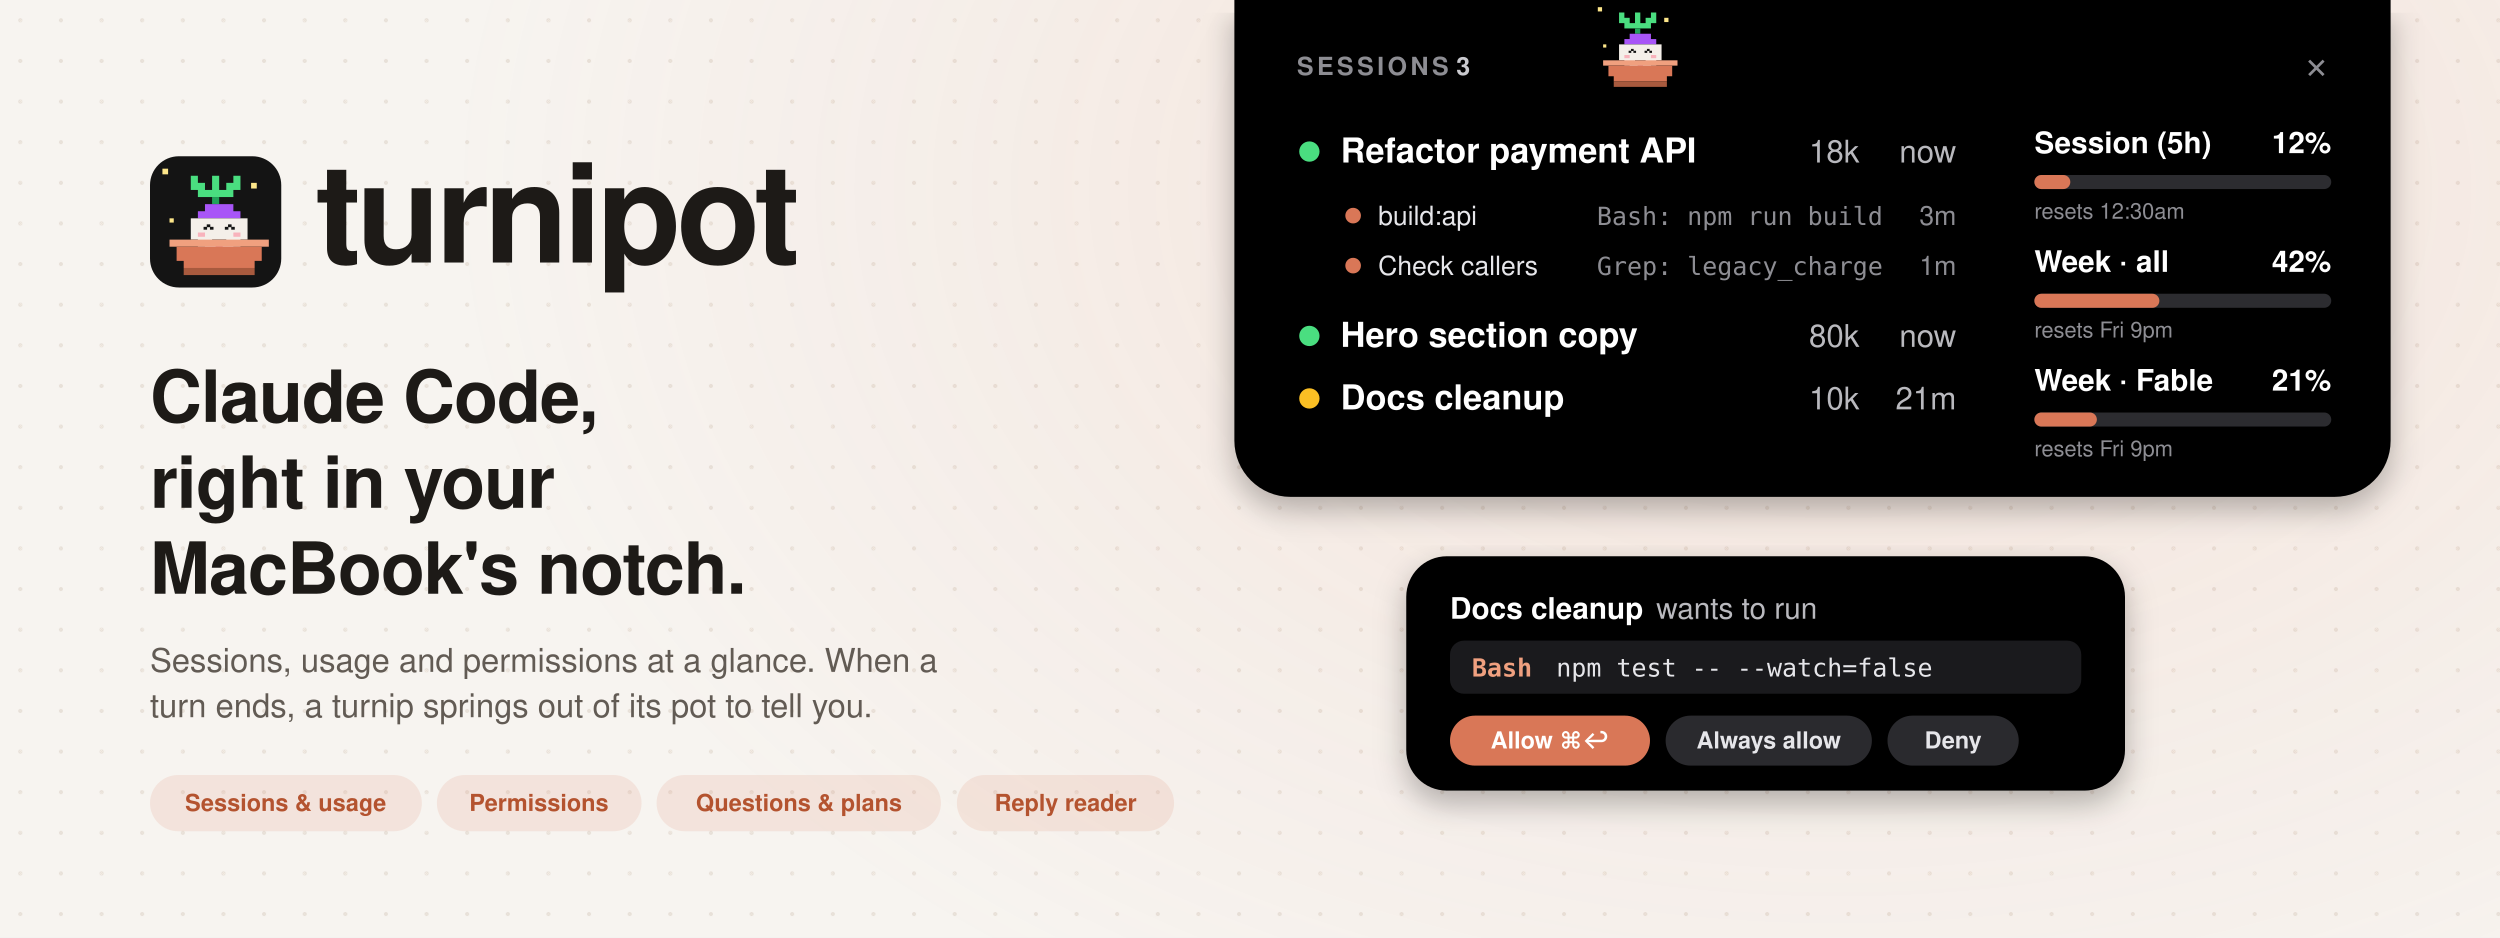
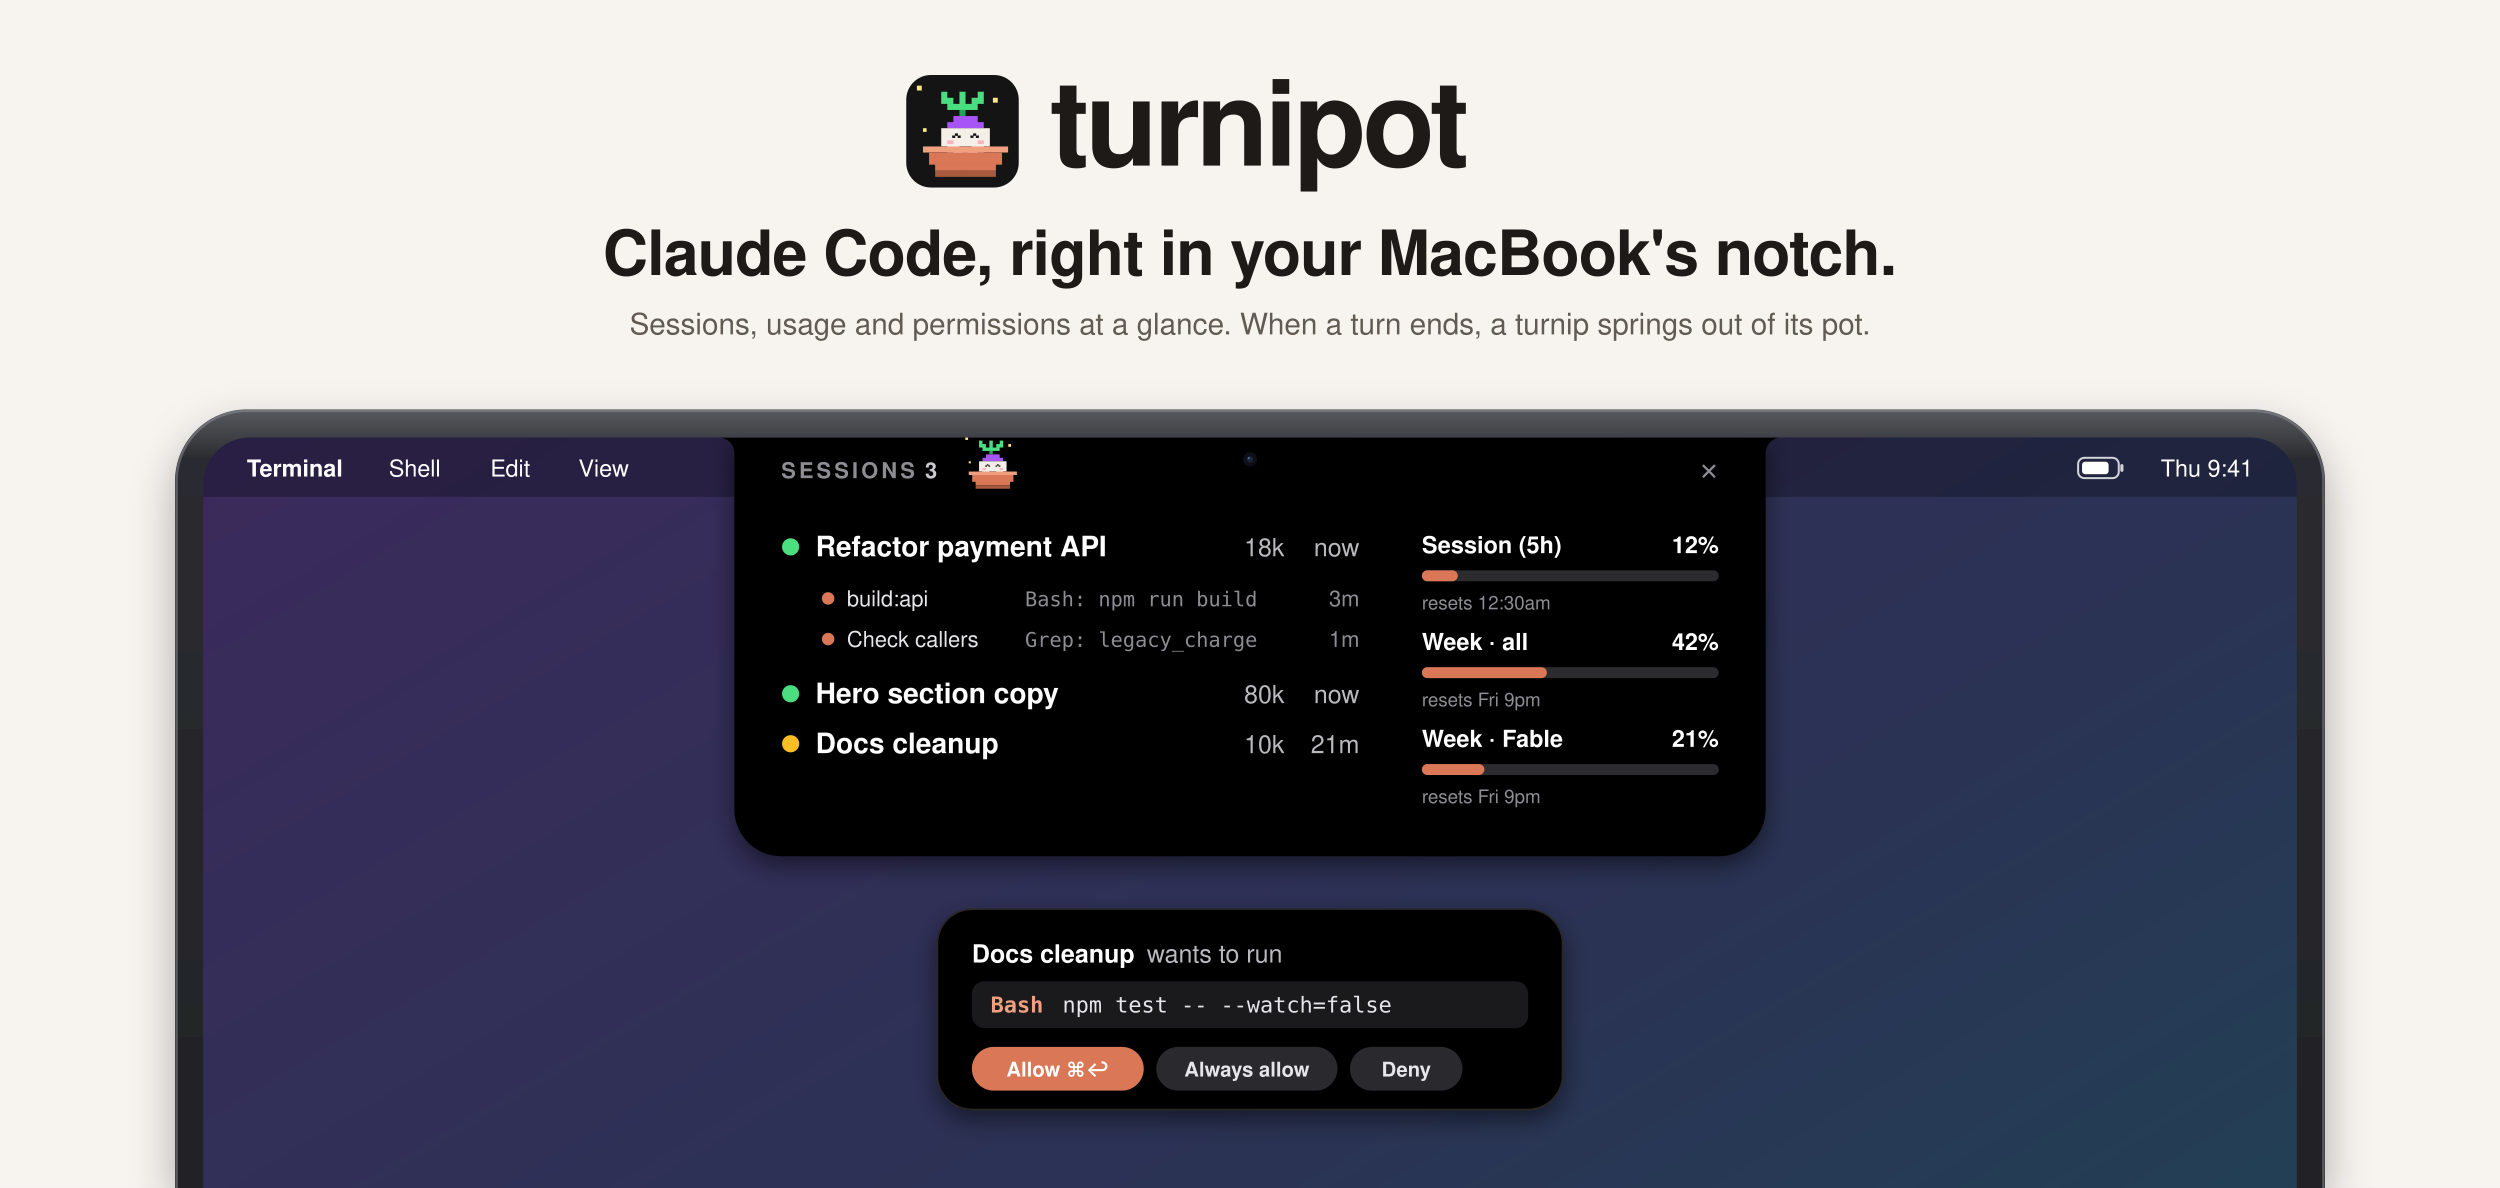
- <svg xmlns="http://www.w3.org/2000/svg" width="1600" height="600" viewBox="0 0 1600 600">
+ <svg xmlns="http://www.w3.org/2000/svg" width="1600" height="760" viewBox="0 0 1600 760">
  <defs>
-     <pattern id="dots" width="26" height="26" patternUnits="userSpaceOnUse">
-       <circle cx="13" cy="13" r="1.3" fill="#e7e0d8" />
-     </pattern>
-     <radialGradient id="glow" cx="0" cy="0" r="1" gradientUnits="userSpaceOnUse" gradientTransform="translate(1180 120) scale(900 620)">
-       <stop offset="0" stop-color="#d97757" stop-opacity="0.14" />
-       <stop offset="1" stop-color="#d97757" stop-opacity="0" />
-     </radialGradient>
+     <linearGradient id="wall" x1="0" y1="0" x2="1" y2="1">
+       <stop offset="0" stop-color="#3b2a5c" />
+       <stop offset="0.55" stop-color="#2a3354" />
+       <stop offset="1" stop-color="#1d4a57" />
+     </linearGradient>
+     <linearGradient id="lid" x1="0" y1="0" x2="0" y2="1">
+       <stop offset="0" stop-color="#5a5c62" />
+       <stop offset="0.04" stop-color="#2b2c30" />
+       <stop offset="1" stop-color="#1b1c1f" />
+     </linearGradient>
    <filter id="shadow" x="-10%" y="-10%" width="120%" height="140%">
-       <feGaussianBlur in="SourceAlpha" stdDeviation="10" />
-       <feOffset dy="8" result="b" />
-       <feFlood flood-color="rgba(0,0,0,0.28)" />
+       <feGaussianBlur in="SourceAlpha" stdDeviation="14" />
+       <feOffset dy="12" result="b" />
+       <feFlood flood-color="rgba(0,0,0,0.3)" />
+       <feComposite in2="b" operator="in" />
+       <feMerge>
+         <feMergeNode />
+         <feMergeNode in="SourceGraphic" />
+       </feMerge>
+     </filter>
+     <filter id="soft" x="-10%" y="-10%" width="120%" height="140%">
+       <feGaussianBlur in="SourceAlpha" stdDeviation="8" />
+       <feOffset dy="6" result="b" />
+       <feFlood flood-color="rgba(0,0,0,0.5)" />
      <feComposite in2="b" operator="in" />
      <feMerge>
        <feMergeNode />
        <feMergeNode in="SourceGraphic" />
      </feMerge>
    </filter>
  </defs>
-   <rect width="1600" height="600" fill="#f7f4f0" />
-   <rect width="1600" height="600" fill="url(#dots)" />
-   <rect width="1600" height="600" fill="url(#glow)" />
-   <g transform="translate(96 100)">
-     <rect width="84" height="84" rx="18.5" fill="#141414" />
-     <path d="M26.11 12.49h4.54v4.54h-4.54zM39.73 12.49h4.54v4.54h-4.54zM53.35 12.49h4.54v4.54h-4.54zM26.11 17.03h4.54v4.54h-4.54zM30.65 17.03h4.54v4.54h-4.54zM39.73 17.03h4.54v4.54h-4.54zM48.81 17.03h4.54v4.54h-4.54zM53.35 17.03h4.54v4.54h-4.54zM30.65 21.57h4.54v4.54h-4.54zM35.19 21.57h4.54v4.54h-4.54zM39.73 21.57h4.54v4.54h-4.54zM44.27 21.57h4.54v4.54h-4.54zM48.81 21.57h4.54v4.54h-4.54z" fill="#4ade80" />
-     <path d="M39.73 26.11h4.54v4.54h-4.54z" fill="#22a35a" />
-     <path d="M35.19 30.65h4.54v4.54h-4.54zM39.73 30.65h4.54v4.54h-4.54zM44.27 30.65h4.54v4.54h-4.54zM48.81 30.65h4.54v4.54h-4.54zM30.65 35.19h4.54v4.54h-4.54zM35.19 35.19h4.54v4.54h-4.54zM39.73 35.19h4.54v4.54h-4.54zM44.27 35.19h4.54v4.54h-4.54zM48.81 35.19h4.54v4.54h-4.54zM53.35 35.19h4.54v4.54h-4.54z" fill="#a855f7" />
-     <path d="M26.11 39.73h4.54v4.54h-4.54zM30.65 39.73h4.54v4.54h-4.54zM35.19 39.73h4.54v4.54h-4.54zM39.73 39.73h4.54v4.54h-4.54zM44.27 39.73h4.54v4.54h-4.54zM48.81 39.73h4.54v4.54h-4.54zM53.35 39.73h4.54v4.54h-4.54zM57.89 39.73h4.54v4.54h-4.54zM26.11 44.27h4.54v4.54h-4.54zM30.65 44.27h4.54v4.54h-4.54zM35.19 44.27h4.54v4.54h-4.54zM39.73 44.27h4.54v4.54h-4.54zM44.27 44.27h4.54v4.54h-4.54zM48.81 44.27h4.54v4.54h-4.54zM53.35 44.27h4.54v4.54h-4.54zM57.89 44.27h4.54v4.54h-4.54zM26.11 48.81h4.54v4.54h-4.54zM30.65 48.81h4.54v4.54h-4.54zM35.19 48.81h4.54v4.54h-4.54zM39.73 48.81h4.54v4.54h-4.54zM44.27 48.81h4.54v4.54h-4.54zM48.81 48.81h4.54v4.54h-4.54zM53.35 48.81h4.54v4.54h-4.54zM57.89 48.81h4.54v4.54h-4.54zM30.65 53.35h4.54v4.54h-4.54zM35.19 53.35h4.54v4.54h-4.54zM39.73 53.35h4.54v4.54h-4.54zM44.27 53.35h4.54v4.54h-4.54zM48.81 53.35h4.54v4.54h-4.54zM53.35 53.35h4.54v4.54h-4.54zM35.19 57.89h4.54v4.54h-4.54zM39.73 57.89h4.54v4.54h-4.54zM44.27 57.89h4.54v4.54h-4.54zM48.81 57.89h4.54v4.54h-4.54z" fill="#f4efe9" />
-     <path d="M34.28 45.18h2.27v1.82h-2.27zM36.32 43.59h2.27v1.82h-2.27zM38.37 45.18h2.27v1.82h-2.27zM47.90 45.18h2.27v1.82h-2.27zM49.95 43.59h2.27v1.82h-2.27zM51.99 45.18h2.27v1.82h-2.27zM39.73 53.35h9.08v2.27h-9.08z" fill="#141414" />
-     <path d="M30.65 48.81h4.54v2.72h-4.54zM53.35 48.81h4.54v2.72h-4.54z" fill="#f9a8b4" opacity="0.85" />
-     <path d="M42.00 55.62h4.54v2.27h-4.54z" fill="#e0607a" />
-     <path d="M12.49 53.35h4.54v4.54h-4.54zM17.03 53.35h4.54v4.54h-4.54zM21.57 53.35h4.54v4.54h-4.54zM26.11 53.35h4.54v4.54h-4.54zM30.65 53.35h4.54v4.54h-4.54zM35.19 53.35h4.54v4.54h-4.54zM39.73 53.35h4.54v4.54h-4.54zM44.27 53.35h4.54v4.54h-4.54zM48.81 53.35h4.54v4.54h-4.54zM53.35 53.35h4.54v4.54h-4.54zM57.89 53.35h4.54v4.54h-4.54zM62.43 53.35h4.54v4.54h-4.54zM66.97 53.35h4.54v4.54h-4.54zM71.51 53.35h4.54v4.54h-4.54z" fill="#f0a07f" />
-     <path d="M17.03 57.89h4.54v4.54h-4.54zM21.57 57.89h4.54v4.54h-4.54zM26.11 57.89h4.54v4.54h-4.54zM30.65 57.89h4.54v4.54h-4.54zM35.19 57.89h4.54v4.54h-4.54zM39.73 57.89h4.54v4.54h-4.54zM44.27 57.89h4.54v4.54h-4.54zM48.81 57.89h4.54v4.54h-4.54zM53.35 57.89h4.54v4.54h-4.54zM57.89 57.89h4.54v4.54h-4.54zM62.43 57.89h4.54v4.54h-4.54zM66.97 57.89h4.54v4.54h-4.54zM17.03 62.43h4.54v4.54h-4.54zM21.57 62.43h4.54v4.54h-4.54zM26.11 62.43h4.54v4.54h-4.54zM30.65 62.43h4.54v4.54h-4.54zM35.19 62.43h4.54v4.54h-4.54zM39.73 62.43h4.54v4.54h-4.54zM44.27 62.43h4.54v4.54h-4.54zM48.81 62.43h4.54v4.54h-4.54zM53.35 62.43h4.54v4.54h-4.54zM57.89 62.43h4.54v4.54h-4.54zM62.43 62.43h4.54v4.54h-4.54zM66.97 62.43h4.54v4.54h-4.54zM21.57 66.97h4.54v4.54h-4.54zM26.11 66.97h4.54v4.54h-4.54zM30.65 66.97h4.54v4.54h-4.54zM35.19 66.97h4.54v4.54h-4.54zM39.73 66.97h4.54v4.54h-4.54zM44.27 66.97h4.54v4.54h-4.54zM48.81 66.97h4.54v4.54h-4.54zM53.35 66.97h4.54v4.54h-4.54zM57.89 66.97h4.54v4.54h-4.54zM62.43 66.97h4.54v4.54h-4.54z" fill="#d97757" />
-     <path d="M21.57 71.51h4.54v4.54h-4.54zM26.11 71.51h4.54v4.54h-4.54zM30.65 71.51h4.54v4.54h-4.54zM35.19 71.51h4.54v4.54h-4.54zM39.73 71.51h4.54v4.54h-4.54zM44.27 71.51h4.54v4.54h-4.54zM48.81 71.51h4.54v4.54h-4.54zM53.35 71.51h4.54v4.54h-4.54zM57.89 71.51h4.54v4.54h-4.54zM62.43 71.51h4.54v4.54h-4.54z" fill="#a85a3e" />
-     <path d="M7.95 7.95h3.63v3.63h-3.63zM64.70 17.03h3.63v3.63h-3.63zM12.49 39.73h2.72v2.72h-2.72z" fill="#fde68a" />
+   <rect width="1600" height="760" fill="#f7f4f0" />
+   <g transform="translate(580 48)">
+     <rect width="72" height="72" rx="15.8" fill="#141414" />
+     <path d="M22.38 10.70h3.89v3.89h-3.89zM34.05 10.70h3.89v3.89h-3.89zM45.73 10.70h3.89v3.89h-3.89zM22.38 14.59h3.89v3.89h-3.89zM26.27 14.59h3.89v3.89h-3.89zM34.05 14.59h3.89v3.89h-3.89zM41.84 14.59h3.89v3.89h-3.89zM45.73 14.59h3.89v3.89h-3.89zM26.27 18.49h3.89v3.89h-3.89zM30.16 18.49h3.89v3.89h-3.89zM34.05 18.49h3.89v3.89h-3.89zM37.95 18.49h3.89v3.89h-3.89zM41.84 18.49h3.89v3.89h-3.89z" fill="#4ade80" />
+     <path d="M34.05 22.38h3.89v3.89h-3.89z" fill="#22a35a" />
+     <path d="M30.16 26.27h3.89v3.89h-3.89zM34.05 26.27h3.89v3.89h-3.89zM37.95 26.27h3.89v3.89h-3.89zM41.84 26.27h3.89v3.89h-3.89zM26.27 30.16h3.89v3.89h-3.89zM30.16 30.16h3.89v3.89h-3.89zM34.05 30.16h3.89v3.89h-3.89zM37.95 30.16h3.89v3.89h-3.89zM41.84 30.16h3.89v3.89h-3.89zM45.73 30.16h3.89v3.89h-3.89z" fill="#a855f7" />
+     <path d="M22.38 34.05h3.89v3.89h-3.89zM26.27 34.05h3.89v3.89h-3.89zM30.16 34.05h3.89v3.89h-3.89zM34.05 34.05h3.89v3.89h-3.89zM37.95 34.05h3.89v3.89h-3.89zM41.84 34.05h3.89v3.89h-3.89zM45.73 34.05h3.89v3.89h-3.89zM49.62 34.05h3.89v3.89h-3.89zM22.38 37.95h3.89v3.89h-3.89zM26.27 37.95h3.89v3.89h-3.89zM30.16 37.95h3.89v3.89h-3.89zM34.05 37.95h3.89v3.89h-3.89zM37.95 37.95h3.89v3.89h-3.89zM41.84 37.95h3.89v3.89h-3.89zM45.73 37.95h3.89v3.89h-3.89zM49.62 37.95h3.89v3.89h-3.89zM22.38 41.84h3.89v3.89h-3.89zM26.27 41.84h3.89v3.89h-3.89zM30.16 41.84h3.89v3.89h-3.89zM34.05 41.84h3.89v3.89h-3.89zM37.95 41.84h3.89v3.89h-3.89zM41.84 41.84h3.89v3.89h-3.89zM45.73 41.84h3.89v3.89h-3.89zM49.62 41.84h3.89v3.89h-3.89zM26.27 45.73h3.89v3.89h-3.89zM30.16 45.73h3.89v3.89h-3.89zM34.05 45.73h3.89v3.89h-3.89zM37.95 45.73h3.89v3.89h-3.89zM41.84 45.73h3.89v3.89h-3.89zM45.73 45.73h3.89v3.89h-3.89zM30.16 49.62h3.89v3.89h-3.89zM34.05 49.62h3.89v3.89h-3.89zM37.95 49.62h3.89v3.89h-3.89zM41.84 49.62h3.89v3.89h-3.89z" fill="#f4efe9" />
+     <path d="M29.38 38.72h1.95v1.56h-1.95zM31.14 37.36h1.95v1.56h-1.95zM32.89 38.72h1.95v1.56h-1.95zM41.06 38.72h1.95v1.56h-1.95zM42.81 37.36h1.95v1.56h-1.95zM44.56 38.72h1.95v1.56h-1.95zM34.05 45.73h7.78v1.95h-7.78z" fill="#141414" />
+     <path d="M26.27 41.84h3.89v2.34h-3.89zM45.73 41.84h3.89v2.34h-3.89z" fill="#f9a8b4" opacity="0.85" />
+     <path d="M36.00 47.68h3.89v1.95h-3.89z" fill="#e0607a" />
+     <path d="M10.70 45.73h3.89v3.89h-3.89zM14.59 45.73h3.89v3.89h-3.89zM18.49 45.73h3.89v3.89h-3.89zM22.38 45.73h3.89v3.89h-3.89zM26.27 45.73h3.89v3.89h-3.89zM30.16 45.73h3.89v3.89h-3.89zM34.05 45.73h3.89v3.89h-3.89zM37.95 45.73h3.89v3.89h-3.89zM41.84 45.73h3.89v3.89h-3.89zM45.73 45.73h3.89v3.89h-3.89zM49.62 45.73h3.89v3.89h-3.89zM53.51 45.73h3.89v3.89h-3.89zM57.41 45.73h3.89v3.89h-3.89zM61.30 45.73h3.89v3.89h-3.89z" fill="#f0a07f" />
+     <path d="M14.59 49.62h3.89v3.89h-3.89zM18.49 49.62h3.89v3.89h-3.89zM22.38 49.62h3.89v3.89h-3.89zM26.27 49.62h3.89v3.89h-3.89zM30.16 49.62h3.89v3.89h-3.89zM34.05 49.62h3.89v3.89h-3.89zM37.95 49.62h3.89v3.89h-3.89zM41.84 49.62h3.89v3.89h-3.89zM45.73 49.62h3.89v3.89h-3.89zM49.62 49.62h3.89v3.89h-3.89zM53.51 49.62h3.89v3.89h-3.89zM57.41 49.62h3.89v3.89h-3.89zM14.59 53.51h3.89v3.89h-3.89zM18.49 53.51h3.89v3.89h-3.89zM22.38 53.51h3.89v3.89h-3.89zM26.27 53.51h3.89v3.89h-3.89zM30.16 53.51h3.89v3.89h-3.89zM34.05 53.51h3.89v3.89h-3.89zM37.95 53.51h3.89v3.89h-3.89zM41.84 53.51h3.89v3.89h-3.89zM45.73 53.51h3.89v3.89h-3.89zM49.62 53.51h3.89v3.89h-3.89zM53.51 53.51h3.89v3.89h-3.89zM57.41 53.51h3.89v3.89h-3.89zM18.49 57.41h3.89v3.89h-3.89zM22.38 57.41h3.89v3.89h-3.89zM26.27 57.41h3.89v3.89h-3.89zM30.16 57.41h3.89v3.89h-3.89zM34.05 57.41h3.89v3.89h-3.89zM37.95 57.41h3.89v3.89h-3.89zM41.84 57.41h3.89v3.89h-3.89zM45.73 57.41h3.89v3.89h-3.89zM49.62 57.41h3.89v3.89h-3.89zM53.51 57.41h3.89v3.89h-3.89z" fill="#d97757" />
+     <path d="M18.49 61.30h3.89v3.89h-3.89zM22.38 61.30h3.89v3.89h-3.89zM26.27 61.30h3.89v3.89h-3.89zM30.16 61.30h3.89v3.89h-3.89zM34.05 61.30h3.89v3.89h-3.89zM37.95 61.30h3.89v3.89h-3.89zM41.84 61.30h3.89v3.89h-3.89zM45.73 61.30h3.89v3.89h-3.89zM49.62 61.30h3.89v3.89h-3.89zM53.51 61.30h3.89v3.89h-3.89z" fill="#a85a3e" />
+     <path d="M6.81 6.81h3.11v3.11h-3.11zM55.46 14.59h3.11v3.11h-3.11zM10.70 34.05h2.34v2.34h-2.34z" fill="#fde68a" />
  </g>
-   <text x="202" y="168" font-family="-apple-system, BlinkMacSystemFont, 'SF Pro Text', 'Segoe UI', 'Helvetica Neue', Helvetica, Arial, sans-serif" font-size="88" font-weight="800" fill="#1d1a17" letter-spacing="-3">turnipot</text>
-   <text x="96" y="270" font-family="-apple-system, BlinkMacSystemFont, 'SF Pro Text', 'Segoe UI', 'Helvetica Neue', Helvetica, Arial, sans-serif" font-size="46" font-weight="700" fill="#1d1a17" letter-spacing="-0.6">Claude Code,</text>
-   <text x="96" y="325" font-family="-apple-system, BlinkMacSystemFont, 'SF Pro Text', 'Segoe UI', 'Helvetica Neue', Helvetica, Arial, sans-serif" font-size="46" font-weight="700" fill="#1d1a17" letter-spacing="-0.6">right in your</text>
-   <text x="96" y="380" font-family="-apple-system, BlinkMacSystemFont, 'SF Pro Text', 'Segoe UI', 'Helvetica Neue', Helvetica, Arial, sans-serif" font-size="46" font-weight="700" fill="#1d1a17" letter-spacing="-0.6">MacBook's notch.</text>
-   <text x="96" y="430" font-family="-apple-system, BlinkMacSystemFont, 'SF Pro Text', 'Segoe UI', 'Helvetica Neue', Helvetica, Arial, sans-serif" font-size="21" font-weight="400" fill="#625b54">Sessions, usage and permissions at a glance. When a</text>
-   <text x="96" y="459" font-family="-apple-system, BlinkMacSystemFont, 'SF Pro Text', 'Segoe UI', 'Helvetica Neue', Helvetica, Arial, sans-serif" font-size="21" font-weight="400" fill="#625b54">turn ends, a turnip springs out of its pot to tell you.</text>
-   <rect x="96" y="496" width="174" height="36" rx="18" fill="#d97757" fill-opacity="0.13" />
-   <text x="182.8" y="519" font-family="-apple-system, BlinkMacSystemFont, 'SF Pro Text', 'Segoe UI', 'Helvetica Neue', Helvetica, Arial, sans-serif" font-size="15" font-weight="600" fill="#b4532f" text-anchor="middle">Sessions &amp; usage</text>
-   <rect x="279.6" y="496" width="131" height="36" rx="18" fill="#d97757" fill-opacity="0.13" />
-   <text x="344.9" y="519" font-family="-apple-system, BlinkMacSystemFont, 'SF Pro Text', 'Segoe UI', 'Helvetica Neue', Helvetica, Arial, sans-serif" font-size="15" font-weight="600" fill="#b4532f" text-anchor="middle">Permissions</text>
-   <rect x="420.2" y="496" width="182" height="36" rx="18" fill="#d97757" fill-opacity="0.13" />
-   <text x="511.3" y="519" font-family="-apple-system, BlinkMacSystemFont, 'SF Pro Text', 'Segoe UI', 'Helvetica Neue', Helvetica, Arial, sans-serif" font-size="15" font-weight="600" fill="#b4532f" text-anchor="middle">Questions &amp; plans</text>
-   <rect x="612.4" y="496" width="139" height="36" rx="18" fill="#d97757" fill-opacity="0.13" />
-   <text x="682" y="519" font-family="-apple-system, BlinkMacSystemFont, 'SF Pro Text', 'Segoe UI', 'Helvetica Neue', Helvetica, Arial, sans-serif" font-size="15" font-weight="600" fill="#b4532f" text-anchor="middle">Reply reader</text>
+   <text x="672" y="106" font-family="-apple-system, BlinkMacSystemFont, 'SF Pro Text', 'Segoe UI', 'Helvetica Neue', Helvetica, Arial, sans-serif" font-size="76" font-weight="800" fill="#1d1a17" letter-spacing="-2.5">turnipot</text>
+   <text x="800" y="176" font-family="-apple-system, BlinkMacSystemFont, 'SF Pro Text', 'Segoe UI', 'Helvetica Neue', Helvetica, Arial, sans-serif" font-size="40" font-weight="700" fill="#1d1a17" text-anchor="middle" letter-spacing="-0.5">Claude Code, right in your MacBook's notch.</text>
+   <text x="800" y="214" font-family="-apple-system, BlinkMacSystemFont, 'SF Pro Text', 'Segoe UI', 'Helvetica Neue', Helvetica, Arial, sans-serif" font-size="19" font-weight="400" fill="#625b54" text-anchor="middle">Sessions, usage and permissions at a glance. When a turn ends, a turnip springs out of its pot.</text>
  <g filter="url(#shadow)">
-     <path d="M790 0H1530V282a36 36 0 0 1-36 36H826a36 36 0 0 1-36-36Z" fill="#000" stroke="#2b2521" stroke-width="0" />
+     <rect x="112.0" y="262" width="1376" height="818" rx="46" fill="url(#lid)" />
  </g>
-   <text x="830" y="48" font-family="-apple-system, BlinkMacSystemFont, 'SF Pro Text', 'Segoe UI', 'Helvetica Neue', Helvetica, Arial, sans-serif" font-size="16" font-weight="600" fill="#8d8d93" letter-spacing="2.2">SESSIONS</text>
-   <text x="932" y="48" font-family="-apple-system, BlinkMacSystemFont, 'SF Pro Text', 'Segoe UI', 'Helvetica Neue', Helvetica, Arial, sans-serif" font-size="16" font-weight="700" fill="#c9c9ce">3</text>
-   <path d="M1036.20 8.00h3.40v3.40h-3.40zM1046.40 8.00h3.40v3.40h-3.40zM1056.60 8.00h3.40v3.40h-3.40zM1036.20 11.40h3.40v3.40h-3.40zM1039.60 11.40h3.40v3.40h-3.40zM1046.40 11.40h3.40v3.40h-3.40zM1053.20 11.40h3.40v3.40h-3.40zM1056.60 11.40h3.40v3.40h-3.40zM1039.60 14.80h3.40v3.40h-3.40zM1043.00 14.80h3.40v3.40h-3.40zM1046.40 14.80h3.40v3.40h-3.40zM1049.80 14.80h3.40v3.40h-3.40zM1053.20 14.80h3.40v3.40h-3.40z" fill="#4ade80" />
-   <path d="M1046.40 18.20h3.40v3.40h-3.40z" fill="#22a35a" />
-   <path d="M1043.00 21.60h3.40v3.40h-3.40zM1046.40 21.60h3.40v3.40h-3.40zM1049.80 21.60h3.40v3.40h-3.40zM1053.20 21.60h3.40v3.40h-3.40zM1039.60 25.00h3.40v3.40h-3.40zM1043.00 25.00h3.40v3.40h-3.40zM1046.40 25.00h3.40v3.40h-3.40zM1049.80 25.00h3.40v3.40h-3.40zM1053.20 25.00h3.40v3.40h-3.40zM1056.60 25.00h3.40v3.40h-3.40z" fill="#a855f7" />
-   <path d="M1036.20 28.40h3.40v3.40h-3.40zM1039.60 28.40h3.40v3.40h-3.40zM1043.00 28.40h3.40v3.40h-3.40zM1046.40 28.40h3.40v3.40h-3.40zM1049.80 28.40h3.40v3.40h-3.40zM1053.20 28.40h3.40v3.40h-3.40zM1056.60 28.40h3.40v3.40h-3.40zM1060.00 28.40h3.40v3.40h-3.40zM1036.20 31.80h3.40v3.40h-3.40zM1039.60 31.80h3.40v3.40h-3.40zM1043.00 31.80h3.40v3.40h-3.40zM1046.40 31.80h3.40v3.40h-3.40zM1049.80 31.80h3.40v3.40h-3.40zM1053.20 31.80h3.40v3.40h-3.40zM1056.60 31.80h3.40v3.40h-3.40zM1060.00 31.80h3.40v3.40h-3.40zM1036.20 35.20h3.40v3.40h-3.40zM1039.60 35.20h3.40v3.40h-3.40zM1043.00 35.20h3.40v3.40h-3.40zM1046.40 35.20h3.40v3.40h-3.40zM1049.80 35.20h3.40v3.40h-3.40zM1053.20 35.20h3.40v3.40h-3.40zM1056.60 35.20h3.40v3.40h-3.40zM1060.00 35.20h3.40v3.40h-3.40zM1039.60 38.60h3.40v3.40h-3.40zM1043.00 38.60h3.40v3.40h-3.40zM1046.40 38.60h3.40v3.40h-3.40zM1049.80 38.60h3.40v3.40h-3.40zM1053.20 38.60h3.40v3.40h-3.40zM1056.60 38.60h3.40v3.40h-3.40zM1043.00 42.00h3.40v3.40h-3.40zM1046.40 42.00h3.40v3.40h-3.40zM1049.80 42.00h3.40v3.40h-3.40zM1053.20 42.00h3.40v3.40h-3.40z" fill="#f4efe9" />
-   <path d="M1042.32 32.48h1.70v1.36h-1.70zM1043.85 31.29h1.70v1.36h-1.70zM1045.38 32.48h1.70v1.36h-1.70zM1052.52 32.48h1.70v1.36h-1.70zM1054.05 31.29h1.70v1.36h-1.70zM1055.58 32.48h1.70v1.36h-1.70zM1046.40 38.60h6.80v1.70h-6.80z" fill="#141414" />
-   <path d="M1039.60 35.20h3.40v2.04h-3.40zM1056.60 35.20h3.40v2.04h-3.40z" fill="#f9a8b4" opacity="0.85" />
-   <path d="M1048.10 40.30h3.40v1.70h-3.40z" fill="#e0607a" />
-   <path d="M1026.00 38.60h3.40v3.40h-3.40zM1029.40 38.60h3.40v3.40h-3.40zM1032.80 38.60h3.40v3.40h-3.40zM1036.20 38.60h3.40v3.40h-3.40zM1039.60 38.60h3.40v3.40h-3.40zM1043.00 38.60h3.40v3.40h-3.40zM1046.40 38.60h3.40v3.40h-3.40zM1049.80 38.60h3.40v3.40h-3.40zM1053.20 38.60h3.40v3.40h-3.40zM1056.60 38.60h3.40v3.40h-3.40zM1060.00 38.60h3.40v3.40h-3.40zM1063.40 38.60h3.40v3.40h-3.40zM1066.80 38.60h3.40v3.40h-3.40zM1070.20 38.60h3.40v3.40h-3.40z" fill="#f0a07f" />
-   <path d="M1029.40 42.00h3.40v3.40h-3.40zM1032.80 42.00h3.40v3.40h-3.40zM1036.20 42.00h3.40v3.40h-3.40zM1039.60 42.00h3.40v3.40h-3.40zM1043.00 42.00h3.40v3.40h-3.40zM1046.40 42.00h3.40v3.40h-3.40zM1049.80 42.00h3.40v3.40h-3.40zM1053.20 42.00h3.40v3.40h-3.40zM1056.60 42.00h3.40v3.40h-3.40zM1060.00 42.00h3.40v3.40h-3.40zM1063.40 42.00h3.40v3.40h-3.40zM1066.80 42.00h3.40v3.40h-3.40zM1029.40 45.40h3.40v3.40h-3.40zM1032.80 45.40h3.40v3.40h-3.40zM1036.20 45.40h3.40v3.40h-3.40zM1039.60 45.40h3.40v3.40h-3.40zM1043.00 45.40h3.40v3.40h-3.40zM1046.40 45.40h3.40v3.40h-3.40zM1049.80 45.40h3.40v3.40h-3.40zM1053.20 45.40h3.40v3.40h-3.40zM1056.60 45.40h3.40v3.40h-3.40zM1060.00 45.40h3.40v3.40h-3.40zM1063.40 45.40h3.40v3.40h-3.40zM1066.80 45.40h3.40v3.40h-3.40zM1032.80 48.80h3.40v3.40h-3.40zM1036.20 48.80h3.40v3.40h-3.40zM1039.60 48.80h3.40v3.40h-3.40zM1043.00 48.80h3.40v3.40h-3.40zM1046.40 48.80h3.40v3.40h-3.40zM1049.80 48.80h3.40v3.40h-3.40zM1053.20 48.80h3.40v3.40h-3.40zM1056.60 48.80h3.40v3.40h-3.40zM1060.00 48.80h3.40v3.40h-3.40zM1063.40 48.80h3.40v3.40h-3.40z" fill="#d97757" />
-   <path d="M1032.80 52.20h3.40v3.40h-3.40zM1036.20 52.20h3.40v3.40h-3.40zM1039.60 52.20h3.40v3.40h-3.40zM1043.00 52.20h3.40v3.40h-3.40zM1046.40 52.20h3.40v3.40h-3.40zM1049.80 52.20h3.40v3.40h-3.40zM1053.20 52.20h3.40v3.40h-3.40zM1056.60 52.20h3.40v3.40h-3.40zM1060.00 52.20h3.40v3.40h-3.40zM1063.40 52.20h3.40v3.40h-3.40z" fill="#a85a3e" />
-   <path d="M1022.60 4.60h2.72v2.72h-2.72zM1065.10 11.40h2.72v2.72h-2.72zM1026.00 28.40h2.04v2.04h-2.04z" fill="#fde68a" />
-   <text x="1490" y="50" font-family="-apple-system, BlinkMacSystemFont, 'SF Pro Text', 'Segoe UI', 'Helvetica Neue', Helvetica, Arial, sans-serif" font-size="18" font-weight="400" fill="#8d8d93" text-anchor="end">✕</text>
-   <circle cx="838" cy="97" r="6.5" fill="#4ade80" />
-   <text x="858" y="104" font-family="-apple-system, BlinkMacSystemFont, 'SF Pro Text', 'Segoe UI', 'Helvetica Neue', Helvetica, Arial, sans-serif" font-size="22" font-weight="700" fill="#ffffff">Refactor payment API</text>
-   <text x="1190" y="104" font-family="-apple-system, BlinkMacSystemFont, 'SF Pro Text', 'Segoe UI', 'Helvetica Neue', Helvetica, Arial, sans-serif" font-size="20" font-weight="400" fill="#b9b9be" text-anchor="end">18k</text>
-   <text x="1252" y="104" font-family="-apple-system, BlinkMacSystemFont, 'SF Pro Text', 'Segoe UI', 'Helvetica Neue', Helvetica, Arial, sans-serif" font-size="20" font-weight="400" fill="#b9b9be" text-anchor="end">now</text>
-   <circle cx="866" cy="138" r="5" fill="#d97757" />
-   <text x="882" y="144" font-family="-apple-system, BlinkMacSystemFont, 'SF Pro Text', 'Segoe UI', 'Helvetica Neue', Helvetica, Arial, sans-serif" font-size="17" font-weight="400" fill="#e6e6ea">build:api</text>
-   <text x="1022" y="144" font-family="ui-monospace, 'SF Mono', SFMono-Regular, Menlo, Consolas, monospace" font-size="16" font-weight="400" fill="#8d8d93">Bash: npm run build</text>
-   <text x="1252" y="144" font-family="-apple-system, BlinkMacSystemFont, 'SF Pro Text', 'Segoe UI', 'Helvetica Neue', Helvetica, Arial, sans-serif" font-size="17" font-weight="400" fill="#8d8d93" text-anchor="end">3m</text>
-   <circle cx="866" cy="170" r="5" fill="#d97757" />
-   <text x="882" y="176" font-family="-apple-system, BlinkMacSystemFont, 'SF Pro Text', 'Segoe UI', 'Helvetica Neue', Helvetica, Arial, sans-serif" font-size="17" font-weight="400" fill="#e6e6ea">Check callers</text>
-   <text x="1022" y="176" font-family="ui-monospace, 'SF Mono', SFMono-Regular, Menlo, Consolas, monospace" font-size="16" font-weight="400" fill="#8d8d93">Grep: legacy_charge</text>
-   <text x="1252" y="176" font-family="-apple-system, BlinkMacSystemFont, 'SF Pro Text', 'Segoe UI', 'Helvetica Neue', Helvetica, Arial, sans-serif" font-size="17" font-weight="400" fill="#8d8d93" text-anchor="end">1m</text>
-   <circle cx="838" cy="215" r="6.5" fill="#4ade80" />
-   <text x="858" y="222" font-family="-apple-system, BlinkMacSystemFont, 'SF Pro Text', 'Segoe UI', 'Helvetica Neue', Helvetica, Arial, sans-serif" font-size="22" font-weight="700" fill="#ffffff">Hero section copy</text>
-   <text x="1190" y="222" font-family="-apple-system, BlinkMacSystemFont, 'SF Pro Text', 'Segoe UI', 'Helvetica Neue', Helvetica, Arial, sans-serif" font-size="20" font-weight="400" fill="#b9b9be" text-anchor="end">80k</text>
-   <text x="1252" y="222" font-family="-apple-system, BlinkMacSystemFont, 'SF Pro Text', 'Segoe UI', 'Helvetica Neue', Helvetica, Arial, sans-serif" font-size="20" font-weight="400" fill="#b9b9be" text-anchor="end">now</text>
-   <circle cx="838" cy="255" r="6.5" fill="#fbbf24" />
-   <text x="858" y="262" font-family="-apple-system, BlinkMacSystemFont, 'SF Pro Text', 'Segoe UI', 'Helvetica Neue', Helvetica, Arial, sans-serif" font-size="22" font-weight="700" fill="#ffffff">Docs cleanup</text>
-   <text x="1190" y="262" font-family="-apple-system, BlinkMacSystemFont, 'SF Pro Text', 'Segoe UI', 'Helvetica Neue', Helvetica, Arial, sans-serif" font-size="20" font-weight="400" fill="#b9b9be" text-anchor="end">10k</text>
-   <text x="1252" y="262" font-family="-apple-system, BlinkMacSystemFont, 'SF Pro Text', 'Segoe UI', 'Helvetica Neue', Helvetica, Arial, sans-serif" font-size="20" font-weight="400" fill="#b9b9be" text-anchor="end">21m</text>
-   <text x="1302" y="98" font-family="-apple-system, BlinkMacSystemFont, 'SF Pro Text', 'Segoe UI', 'Helvetica Neue', Helvetica, Arial, sans-serif" font-size="19" font-weight="600" fill="#ffffff">Session (5h)</text>
-   <text x="1492" y="98" font-family="-apple-system, BlinkMacSystemFont, 'SF Pro Text', 'Segoe UI', 'Helvetica Neue', Helvetica, Arial, sans-serif" font-size="19" font-weight="600" fill="#ffffff" text-anchor="end">12%</text>
-   <rect x="1302" y="112" width="190" height="9" rx="4.5" fill="#2c2c30" />
-   <rect x="1302" y="112" width="23" height="9" rx="4.5" fill="#d97757" />
-   <text x="1302" y="140" font-family="-apple-system, BlinkMacSystemFont, 'SF Pro Text', 'Segoe UI', 'Helvetica Neue', Helvetica, Arial, sans-serif" font-size="14" font-weight="400" fill="#8d8d93">resets 12:30am</text>
-   <text x="1302" y="174" font-family="-apple-system, BlinkMacSystemFont, 'SF Pro Text', 'Segoe UI', 'Helvetica Neue', Helvetica, Arial, sans-serif" font-size="19" font-weight="600" fill="#ffffff">Week · all</text>
-   <text x="1492" y="174" font-family="-apple-system, BlinkMacSystemFont, 'SF Pro Text', 'Segoe UI', 'Helvetica Neue', Helvetica, Arial, sans-serif" font-size="19" font-weight="600" fill="#ffffff" text-anchor="end">42%</text>
-   <rect x="1302" y="188" width="190" height="9" rx="4.5" fill="#2c2c30" />
-   <rect x="1302" y="188" width="80" height="9" rx="4.5" fill="#d97757" />
-   <text x="1302" y="216" font-family="-apple-system, BlinkMacSystemFont, 'SF Pro Text', 'Segoe UI', 'Helvetica Neue', Helvetica, Arial, sans-serif" font-size="14" font-weight="400" fill="#8d8d93">resets Fri 9pm</text>
-   <text x="1302" y="250" font-family="-apple-system, BlinkMacSystemFont, 'SF Pro Text', 'Segoe UI', 'Helvetica Neue', Helvetica, Arial, sans-serif" font-size="19" font-weight="600" fill="#ffffff">Week · Fable</text>
-   <text x="1492" y="250" font-family="-apple-system, BlinkMacSystemFont, 'SF Pro Text', 'Segoe UI', 'Helvetica Neue', Helvetica, Arial, sans-serif" font-size="19" font-weight="600" fill="#ffffff" text-anchor="end">21%</text>
-   <rect x="1302" y="264" width="190" height="9" rx="4.5" fill="#2c2c30" />
-   <rect x="1302" y="264" width="40" height="9" rx="4.5" fill="#d97757" />
-   <text x="1302" y="292" font-family="-apple-system, BlinkMacSystemFont, 'SF Pro Text', 'Segoe UI', 'Helvetica Neue', Helvetica, Arial, sans-serif" font-size="14" font-weight="400" fill="#8d8d93">resets Fri 9pm</text>
-   <g filter="url(#shadow)">
-     <rect x="900" y="356" width="460" height="150" rx="26" fill="#000" stroke="#2b2521" stroke-width="0" />
+   <rect x="113.0" y="263" width="1374" height="818" rx="45" fill="none" stroke="#8a8c92" stroke-opacity="0.55" stroke-width="1.5" />
+   <clipPath id="screen">
+     <rect x="130.0" y="280" width="1340" height="800" rx="30" />
+   </clipPath>
+   <g clip-path="url(#screen)">
+     <rect x="130.0" y="280" width="1340" height="800" fill="url(#wall)" />
+     <rect x="130.0" y="280" width="1340" height="38" fill="#0b0b14" fill-opacity="0.35" />
+     <text x="158.0" y="305" font-family="-apple-system, BlinkMacSystemFont, 'SF Pro Text', 'Segoe UI', 'Helvetica Neue', Helvetica, Arial, sans-serif" font-size="15" font-weight="700" fill="#ffffff">Terminal</text>
+     <text x="248.8" y="305" font-family="-apple-system, BlinkMacSystemFont, 'SF Pro Text', 'Segoe UI', 'Helvetica Neue', Helvetica, Arial, sans-serif" font-size="15" font-weight="400" fill="#ffffff">Shell</text>
+     <text x="313.8" y="305" font-family="-apple-system, BlinkMacSystemFont, 'SF Pro Text', 'Segoe UI', 'Helvetica Neue', Helvetica, Arial, sans-serif" font-size="15" font-weight="400" fill="#ffffff">Edit</text>
+     <text x="370.2" y="305" font-family="-apple-system, BlinkMacSystemFont, 'SF Pro Text', 'Segoe UI', 'Helvetica Neue', Helvetica, Arial, sans-serif" font-size="15" font-weight="400" fill="#ffffff">View</text>
+     <text x="1442.0" y="305" font-family="-apple-system, BlinkMacSystemFont, 'SF Pro Text', 'Segoe UI', 'Helvetica Neue', Helvetica, Arial, sans-serif" font-size="15" font-weight="500" fill="#ffffff" text-anchor="end">Thu 9:41</text>
+     <rect x="1330.0" y="293" width="26" height="13" rx="4" fill="none" stroke="#ffffff" stroke-opacity="0.8" stroke-width="1.3" />
+     <rect x="1332.5" y="295.5" width="17" height="8" rx="2" fill="#ffffff" />
+     <rect x="1357.0" y="297" width="2" height="5" rx="1" fill="#ffffff" fill-opacity="0.8" />
+     <g filter="url(#soft)">
+       <path d="M460.0 280H1140.0a10 10 0 0 0 -10 10V518a30 30 0 0 1 -30 30H500.0a30 30 0 0 1 -30 -30V290a10 10 0 0 0 -10 -10Z" fill="#000" />
+     </g>
+     <circle cx="800" cy="294" r="4.5" fill="#0d1018" />
+     <circle cx="800" cy="294" r="2" fill="#1c2436" />
+     <circle cx="799.2" cy="293.2" r="0.7" fill="#5b6b8c" />
+     <text x="500.0" y="306" font-family="-apple-system, BlinkMacSystemFont, 'SF Pro Text', 'Segoe UI', 'Helvetica Neue', Helvetica, Arial, sans-serif" font-size="14" font-weight="600" fill="#8d8d93" letter-spacing="2">SESSIONS</text>
+     <text x="592.0" y="306" font-family="-apple-system, BlinkMacSystemFont, 'SF Pro Text', 'Segoe UI', 'Helvetica Neue', Helvetica, Arial, sans-serif" font-size="14" font-weight="700" fill="#c9c9ce">3</text>
+     <path d="M626.60 282.00h2.20v2.20h-2.20zM633.20 282.00h2.20v2.20h-2.20zM639.80 282.00h2.20v2.20h-2.20zM626.60 284.20h2.20v2.20h-2.20zM628.80 284.20h2.20v2.20h-2.20zM633.20 284.20h2.20v2.20h-2.20zM637.60 284.20h2.20v2.20h-2.20zM639.80 284.20h2.20v2.20h-2.20zM628.80 286.40h2.20v2.20h-2.20zM631.00 286.40h2.20v2.20h-2.20zM633.20 286.40h2.20v2.20h-2.20zM635.40 286.40h2.20v2.20h-2.20zM637.60 286.40h2.20v2.20h-2.20z" fill="#4ade80" />
+     <path d="M633.20 288.60h2.20v2.20h-2.20z" fill="#22a35a" />
+     <path d="M631.00 290.80h2.20v2.20h-2.20zM633.20 290.80h2.20v2.20h-2.20zM635.40 290.80h2.20v2.20h-2.20zM637.60 290.80h2.20v2.20h-2.20zM628.80 293.00h2.20v2.20h-2.20zM631.00 293.00h2.20v2.20h-2.20zM633.20 293.00h2.20v2.20h-2.20zM635.40 293.00h2.20v2.20h-2.20zM637.60 293.00h2.20v2.20h-2.20zM639.80 293.00h2.20v2.20h-2.20z" fill="#a855f7" />
+     <path d="M626.60 295.20h2.20v2.20h-2.20zM628.80 295.20h2.20v2.20h-2.20zM631.00 295.20h2.20v2.20h-2.20zM633.20 295.20h2.20v2.20h-2.20zM635.40 295.20h2.20v2.20h-2.20zM637.60 295.20h2.20v2.20h-2.20zM639.80 295.20h2.20v2.20h-2.20zM642.00 295.20h2.20v2.20h-2.20zM626.60 297.40h2.20v2.20h-2.20zM628.80 297.40h2.20v2.20h-2.20zM631.00 297.40h2.20v2.20h-2.20zM633.20 297.40h2.20v2.20h-2.20zM635.40 297.40h2.20v2.20h-2.20zM637.60 297.40h2.20v2.20h-2.20zM639.80 297.40h2.20v2.20h-2.20zM642.00 297.40h2.20v2.20h-2.20zM626.60 299.60h2.20v2.20h-2.20zM628.80 299.60h2.20v2.20h-2.20zM631.00 299.60h2.20v2.20h-2.20zM633.20 299.60h2.20v2.20h-2.20zM635.40 299.60h2.20v2.20h-2.20zM637.60 299.60h2.20v2.20h-2.20zM639.80 299.60h2.20v2.20h-2.20zM642.00 299.60h2.20v2.20h-2.20zM628.80 301.80h2.20v2.20h-2.20zM631.00 301.80h2.20v2.20h-2.20zM633.20 301.80h2.20v2.20h-2.20zM635.40 301.80h2.20v2.20h-2.20zM637.60 301.80h2.20v2.20h-2.20zM639.80 301.80h2.20v2.20h-2.20zM631.00 304.00h2.20v2.20h-2.20zM633.20 304.00h2.20v2.20h-2.20zM635.40 304.00h2.20v2.20h-2.20zM637.60 304.00h2.20v2.20h-2.20z" fill="#f4efe9" />
+     <path d="M630.56 297.84h1.10v0.88h-1.10zM631.55 297.07h1.10v0.88h-1.10zM632.54 297.84h1.10v0.88h-1.10zM637.16 297.84h1.10v0.88h-1.10zM638.15 297.07h1.10v0.88h-1.10zM639.14 297.84h1.10v0.88h-1.10zM633.20 301.80h4.40v1.10h-4.40z" fill="#141414" />
+     <path d="M628.80 299.60h2.20v1.32h-2.20zM639.80 299.60h2.20v1.32h-2.20z" fill="#f9a8b4" opacity="0.85" />
+     <path d="M634.30 302.90h2.20v1.10h-2.20z" fill="#e0607a" />
+     <path d="M620.00 301.80h2.20v2.20h-2.20zM622.20 301.80h2.20v2.20h-2.20zM624.40 301.80h2.20v2.20h-2.20zM626.60 301.80h2.20v2.20h-2.20zM628.80 301.80h2.20v2.20h-2.20zM631.00 301.80h2.20v2.20h-2.20zM633.20 301.80h2.20v2.20h-2.20zM635.40 301.80h2.20v2.20h-2.20zM637.60 301.80h2.20v2.20h-2.20zM639.80 301.80h2.20v2.20h-2.20zM642.00 301.80h2.20v2.20h-2.20zM644.20 301.80h2.20v2.20h-2.20zM646.40 301.80h2.20v2.20h-2.20zM648.60 301.80h2.20v2.20h-2.20z" fill="#f0a07f" />
+     <path d="M622.20 304.00h2.20v2.20h-2.20zM624.40 304.00h2.20v2.20h-2.20zM626.60 304.00h2.20v2.20h-2.20zM628.80 304.00h2.20v2.20h-2.20zM631.00 304.00h2.20v2.20h-2.20zM633.20 304.00h2.20v2.20h-2.20zM635.40 304.00h2.20v2.20h-2.20zM637.60 304.00h2.20v2.20h-2.20zM639.80 304.00h2.20v2.20h-2.20zM642.00 304.00h2.20v2.20h-2.20zM644.20 304.00h2.20v2.20h-2.20zM646.40 304.00h2.20v2.20h-2.20zM622.20 306.20h2.20v2.20h-2.20zM624.40 306.20h2.20v2.20h-2.20zM626.60 306.20h2.20v2.20h-2.20zM628.80 306.20h2.20v2.20h-2.20zM631.00 306.20h2.20v2.20h-2.20zM633.20 306.20h2.20v2.20h-2.20zM635.40 306.20h2.20v2.20h-2.20zM637.60 306.20h2.20v2.20h-2.20zM639.80 306.20h2.20v2.20h-2.20zM642.00 306.20h2.20v2.20h-2.20zM644.20 306.20h2.20v2.20h-2.20zM646.40 306.20h2.20v2.20h-2.20zM624.40 308.40h2.20v2.20h-2.20zM626.60 308.40h2.20v2.20h-2.20zM628.80 308.40h2.20v2.20h-2.20zM631.00 308.40h2.20v2.20h-2.20zM633.20 308.40h2.20v2.20h-2.20zM635.40 308.40h2.20v2.20h-2.20zM637.60 308.40h2.20v2.20h-2.20zM639.80 308.40h2.20v2.20h-2.20zM642.00 308.40h2.20v2.20h-2.20zM644.20 308.40h2.20v2.20h-2.20z" fill="#d97757" />
+     <path d="M624.40 310.60h2.20v2.20h-2.20zM626.60 310.60h2.20v2.20h-2.20zM628.80 310.60h2.20v2.20h-2.20zM631.00 310.60h2.20v2.20h-2.20zM633.20 310.60h2.20v2.20h-2.20zM635.40 310.60h2.20v2.20h-2.20zM637.60 310.60h2.20v2.20h-2.20zM639.80 310.60h2.20v2.20h-2.20zM642.00 310.60h2.20v2.20h-2.20zM644.20 310.60h2.20v2.20h-2.20z" fill="#a85a3e" />
+     <path d="M617.80 279.80h1.76v1.76h-1.76zM645.30 284.20h1.76v1.76h-1.76zM620.00 295.20h1.32v1.32h-1.32z" fill="#fde68a" />
+     <text x="1100.0" y="307" font-family="-apple-system, BlinkMacSystemFont, 'SF Pro Text', 'Segoe UI', 'Helvetica Neue', Helvetica, Arial, sans-serif" font-size="15" font-weight="400" fill="#8d8d93" text-anchor="end">✕</text>
+     <circle cx="506.0" cy="350" r="5.5" fill="#4ade80" />
+     <text x="522.0" y="356" font-family="-apple-system, BlinkMacSystemFont, 'SF Pro Text', 'Segoe UI', 'Helvetica Neue', Helvetica, Arial, sans-serif" font-size="18" font-weight="700" fill="#ffffff">Refactor payment API</text>
+     <text x="822.0" y="356" font-family="-apple-system, BlinkMacSystemFont, 'SF Pro Text', 'Segoe UI', 'Helvetica Neue', Helvetica, Arial, sans-serif" font-size="16" font-weight="400" fill="#b9b9be" text-anchor="end">18k</text>
+     <text x="870.0" y="356" font-family="-apple-system, BlinkMacSystemFont, 'SF Pro Text', 'Segoe UI', 'Helvetica Neue', Helvetica, Arial, sans-serif" font-size="16" font-weight="400" fill="#b9b9be" text-anchor="end">now</text>
+     <circle cx="530.0" cy="383" r="4" fill="#d97757" />
+     <text x="542.0" y="388" font-family="-apple-system, BlinkMacSystemFont, 'SF Pro Text', 'Segoe UI', 'Helvetica Neue', Helvetica, Arial, sans-serif" font-size="14" font-weight="400" fill="#e6e6ea">build:api</text>
+     <text x="656.0" y="388" font-family="ui-monospace, 'SF Mono', SFMono-Regular, Menlo, Consolas, monospace" font-size="13" font-weight="400" fill="#8d8d93">Bash: npm run build</text>
+     <text x="870.0" y="388" font-family="-apple-system, BlinkMacSystemFont, 'SF Pro Text', 'Segoe UI', 'Helvetica Neue', Helvetica, Arial, sans-serif" font-size="14" font-weight="400" fill="#8d8d93" text-anchor="end">3m</text>
+     <circle cx="530.0" cy="409" r="4" fill="#d97757" />
+     <text x="542.0" y="414" font-family="-apple-system, BlinkMacSystemFont, 'SF Pro Text', 'Segoe UI', 'Helvetica Neue', Helvetica, Arial, sans-serif" font-size="14" font-weight="400" fill="#e6e6ea">Check callers</text>
+     <text x="656.0" y="414" font-family="ui-monospace, 'SF Mono', SFMono-Regular, Menlo, Consolas, monospace" font-size="13" font-weight="400" fill="#8d8d93">Grep: legacy_charge</text>
+     <text x="870.0" y="414" font-family="-apple-system, BlinkMacSystemFont, 'SF Pro Text', 'Segoe UI', 'Helvetica Neue', Helvetica, Arial, sans-serif" font-size="14" font-weight="400" fill="#8d8d93" text-anchor="end">1m</text>
+     <circle cx="506.0" cy="444" r="5.5" fill="#4ade80" />
+     <text x="522.0" y="450" font-family="-apple-system, BlinkMacSystemFont, 'SF Pro Text', 'Segoe UI', 'Helvetica Neue', Helvetica, Arial, sans-serif" font-size="18" font-weight="700" fill="#ffffff">Hero section copy</text>
+     <text x="822.0" y="450" font-family="-apple-system, BlinkMacSystemFont, 'SF Pro Text', 'Segoe UI', 'Helvetica Neue', Helvetica, Arial, sans-serif" font-size="16" font-weight="400" fill="#b9b9be" text-anchor="end">80k</text>
+     <text x="870.0" y="450" font-family="-apple-system, BlinkMacSystemFont, 'SF Pro Text', 'Segoe UI', 'Helvetica Neue', Helvetica, Arial, sans-serif" font-size="16" font-weight="400" fill="#b9b9be" text-anchor="end">now</text>
+     <circle cx="506.0" cy="476" r="5.5" fill="#fbbf24" />
+     <text x="522.0" y="482" font-family="-apple-system, BlinkMacSystemFont, 'SF Pro Text', 'Segoe UI', 'Helvetica Neue', Helvetica, Arial, sans-serif" font-size="18" font-weight="700" fill="#ffffff">Docs cleanup</text>
+     <text x="822.0" y="482" font-family="-apple-system, BlinkMacSystemFont, 'SF Pro Text', 'Segoe UI', 'Helvetica Neue', Helvetica, Arial, sans-serif" font-size="16" font-weight="400" fill="#b9b9be" text-anchor="end">10k</text>
+     <text x="870.0" y="482" font-family="-apple-system, BlinkMacSystemFont, 'SF Pro Text', 'Segoe UI', 'Helvetica Neue', Helvetica, Arial, sans-serif" font-size="16" font-weight="400" fill="#b9b9be" text-anchor="end">21m</text>
+     <text x="910.0" y="354" font-family="-apple-system, BlinkMacSystemFont, 'SF Pro Text', 'Segoe UI', 'Helvetica Neue', Helvetica, Arial, sans-serif" font-size="15" font-weight="600" fill="#ffffff">Session (5h)</text>
+     <text x="1100.0" y="354" font-family="-apple-system, BlinkMacSystemFont, 'SF Pro Text', 'Segoe UI', 'Helvetica Neue', Helvetica, Arial, sans-serif" font-size="15" font-weight="600" fill="#ffffff" text-anchor="end">12%</text>
+     <rect x="910.0" y="365" width="190" height="7" rx="3.5" fill="#2c2c30" />
+     <rect x="910.0" y="365" width="23" height="7" rx="3.5" fill="#d97757" />
+     <text x="910.0" y="390" font-family="-apple-system, BlinkMacSystemFont, 'SF Pro Text', 'Segoe UI', 'Helvetica Neue', Helvetica, Arial, sans-serif" font-size="12" font-weight="400" fill="#8d8d93">resets 12:30am</text>
+     <text x="910.0" y="416" font-family="-apple-system, BlinkMacSystemFont, 'SF Pro Text', 'Segoe UI', 'Helvetica Neue', Helvetica, Arial, sans-serif" font-size="15" font-weight="600" fill="#ffffff">Week · all</text>
+     <text x="1100.0" y="416" font-family="-apple-system, BlinkMacSystemFont, 'SF Pro Text', 'Segoe UI', 'Helvetica Neue', Helvetica, Arial, sans-serif" font-size="15" font-weight="600" fill="#ffffff" text-anchor="end">42%</text>
+     <rect x="910.0" y="427" width="190" height="7" rx="3.5" fill="#2c2c30" />
+     <rect x="910.0" y="427" width="80" height="7" rx="3.5" fill="#d97757" />
+     <text x="910.0" y="452" font-family="-apple-system, BlinkMacSystemFont, 'SF Pro Text', 'Segoe UI', 'Helvetica Neue', Helvetica, Arial, sans-serif" font-size="12" font-weight="400" fill="#8d8d93">resets Fri 9pm</text>
+     <text x="910.0" y="478" font-family="-apple-system, BlinkMacSystemFont, 'SF Pro Text', 'Segoe UI', 'Helvetica Neue', Helvetica, Arial, sans-serif" font-size="15" font-weight="600" fill="#ffffff">Week · Fable</text>
+     <text x="1100.0" y="478" font-family="-apple-system, BlinkMacSystemFont, 'SF Pro Text', 'Segoe UI', 'Helvetica Neue', Helvetica, Arial, sans-serif" font-size="15" font-weight="600" fill="#ffffff" text-anchor="end">21%</text>
+     <rect x="910.0" y="489" width="190" height="7" rx="3.5" fill="#2c2c30" />
+     <rect x="910.0" y="489" width="40" height="7" rx="3.5" fill="#d97757" />
+     <text x="910.0" y="514" font-family="-apple-system, BlinkMacSystemFont, 'SF Pro Text', 'Segoe UI', 'Helvetica Neue', Helvetica, Arial, sans-serif" font-size="12" font-weight="400" fill="#8d8d93">resets Fri 9pm</text>
+     <g filter="url(#soft)">
+       <rect x="600" y="582" width="400" height="128" rx="22" fill="#000" stroke="#2b2521" stroke-width="1" />
+     </g>
+     <text x="622" y="616" font-family="-apple-system, BlinkMacSystemFont, 'SF Pro Text', 'Segoe UI', 'Helvetica Neue', Helvetica, Arial, sans-serif" font-size="16" font-weight="700" fill="#ffffff">Docs cleanup</text>
+     <text x="734" y="616" font-family="-apple-system, BlinkMacSystemFont, 'SF Pro Text', 'Segoe UI', 'Helvetica Neue', Helvetica, Arial, sans-serif" font-size="16" font-weight="400" fill="#b9b9be">wants to run</text>
+     <rect x="622" y="628" width="356" height="30" rx="8" fill="#1a1a1d" />
+     <text x="634" y="648" font-family="ui-monospace, 'SF Mono', SFMono-Regular, Menlo, Consolas, monospace" font-size="14" font-weight="600" fill="#f0a07f">Bash</text>
+     <text x="680" y="648" font-family="ui-monospace, 'SF Mono', SFMono-Regular, Menlo, Consolas, monospace" font-size="14" font-weight="400" fill="#e6e6ea">npm test -- --watch=false</text>
+     <rect x="622" y="670" width="110" height="28" rx="14" fill="#d97757" />
+     <text x="677.0" y="689" font-family="-apple-system, BlinkMacSystemFont, 'SF Pro Text', 'Segoe UI', 'Helvetica Neue', Helvetica, Arial, sans-serif" font-size="13" font-weight="600" fill="#ffffff" text-anchor="middle">Allow  ⌘↩</text>
+     <rect x="740" y="670" width="116" height="28" rx="14" fill="#2a2a2e" />
+     <text x="798.0" y="689" font-family="-apple-system, BlinkMacSystemFont, 'SF Pro Text', 'Segoe UI', 'Helvetica Neue', Helvetica, Arial, sans-serif" font-size="13" font-weight="600" fill="#e6e6ea" text-anchor="middle">Always allow</text>
+     <rect x="864" y="670" width="72" height="28" rx="14" fill="#2a2a2e" />
+     <text x="900.0" y="689" font-family="-apple-system, BlinkMacSystemFont, 'SF Pro Text', 'Segoe UI', 'Helvetica Neue', Helvetica, Arial, sans-serif" font-size="13" font-weight="600" fill="#e6e6ea" text-anchor="middle">Deny</text>
  </g>
-   <text x="928" y="396" font-family="-apple-system, BlinkMacSystemFont, 'SF Pro Text', 'Segoe UI', 'Helvetica Neue', Helvetica, Arial, sans-serif" font-size="19" font-weight="700" fill="#ffffff">Docs cleanup</text>
-   <text x="1060" y="396" font-family="-apple-system, BlinkMacSystemFont, 'SF Pro Text', 'Segoe UI', 'Helvetica Neue', Helvetica, Arial, sans-serif" font-size="19" font-weight="400" fill="#b9b9be">wants to run</text>
-   <rect x="928" y="410" width="404" height="34" rx="9" fill="#1a1a1d" />
-   <text x="942" y="433" font-family="ui-monospace, 'SF Mono', SFMono-Regular, Menlo, Consolas, monospace" font-size="16" font-weight="600" fill="#f0a07f">Bash</text>
-   <text x="996" y="433" font-family="ui-monospace, 'SF Mono', SFMono-Regular, Menlo, Consolas, monospace" font-size="16" font-weight="400" fill="#e6e6ea">npm test -- --watch=false</text>
-   <rect x="928" y="458" width="128" height="32" rx="16" fill="#d97757" />
-   <text x="992.0" y="479" font-family="-apple-system, BlinkMacSystemFont, 'SF Pro Text', 'Segoe UI', 'Helvetica Neue', Helvetica, Arial, sans-serif" font-size="15" font-weight="600" fill="#ffffff" text-anchor="middle">Allow  ⌘↩</text>
-   <rect x="1066" y="458" width="132" height="32" rx="16" fill="#2a2a2e" />
-   <text x="1132.0" y="479" font-family="-apple-system, BlinkMacSystemFont, 'SF Pro Text', 'Segoe UI', 'Helvetica Neue', Helvetica, Arial, sans-serif" font-size="15" font-weight="600" fill="#e6e6ea" text-anchor="middle">Always allow</text>
-   <rect x="1208" y="458" width="84" height="32" rx="16" fill="#2a2a2e" />
-   <text x="1250.0" y="479" font-family="-apple-system, BlinkMacSystemFont, 'SF Pro Text', 'Segoe UI', 'Helvetica Neue', Helvetica, Arial, sans-serif" font-size="15" font-weight="600" fill="#e6e6ea" text-anchor="middle">Deny</text>
</svg>
